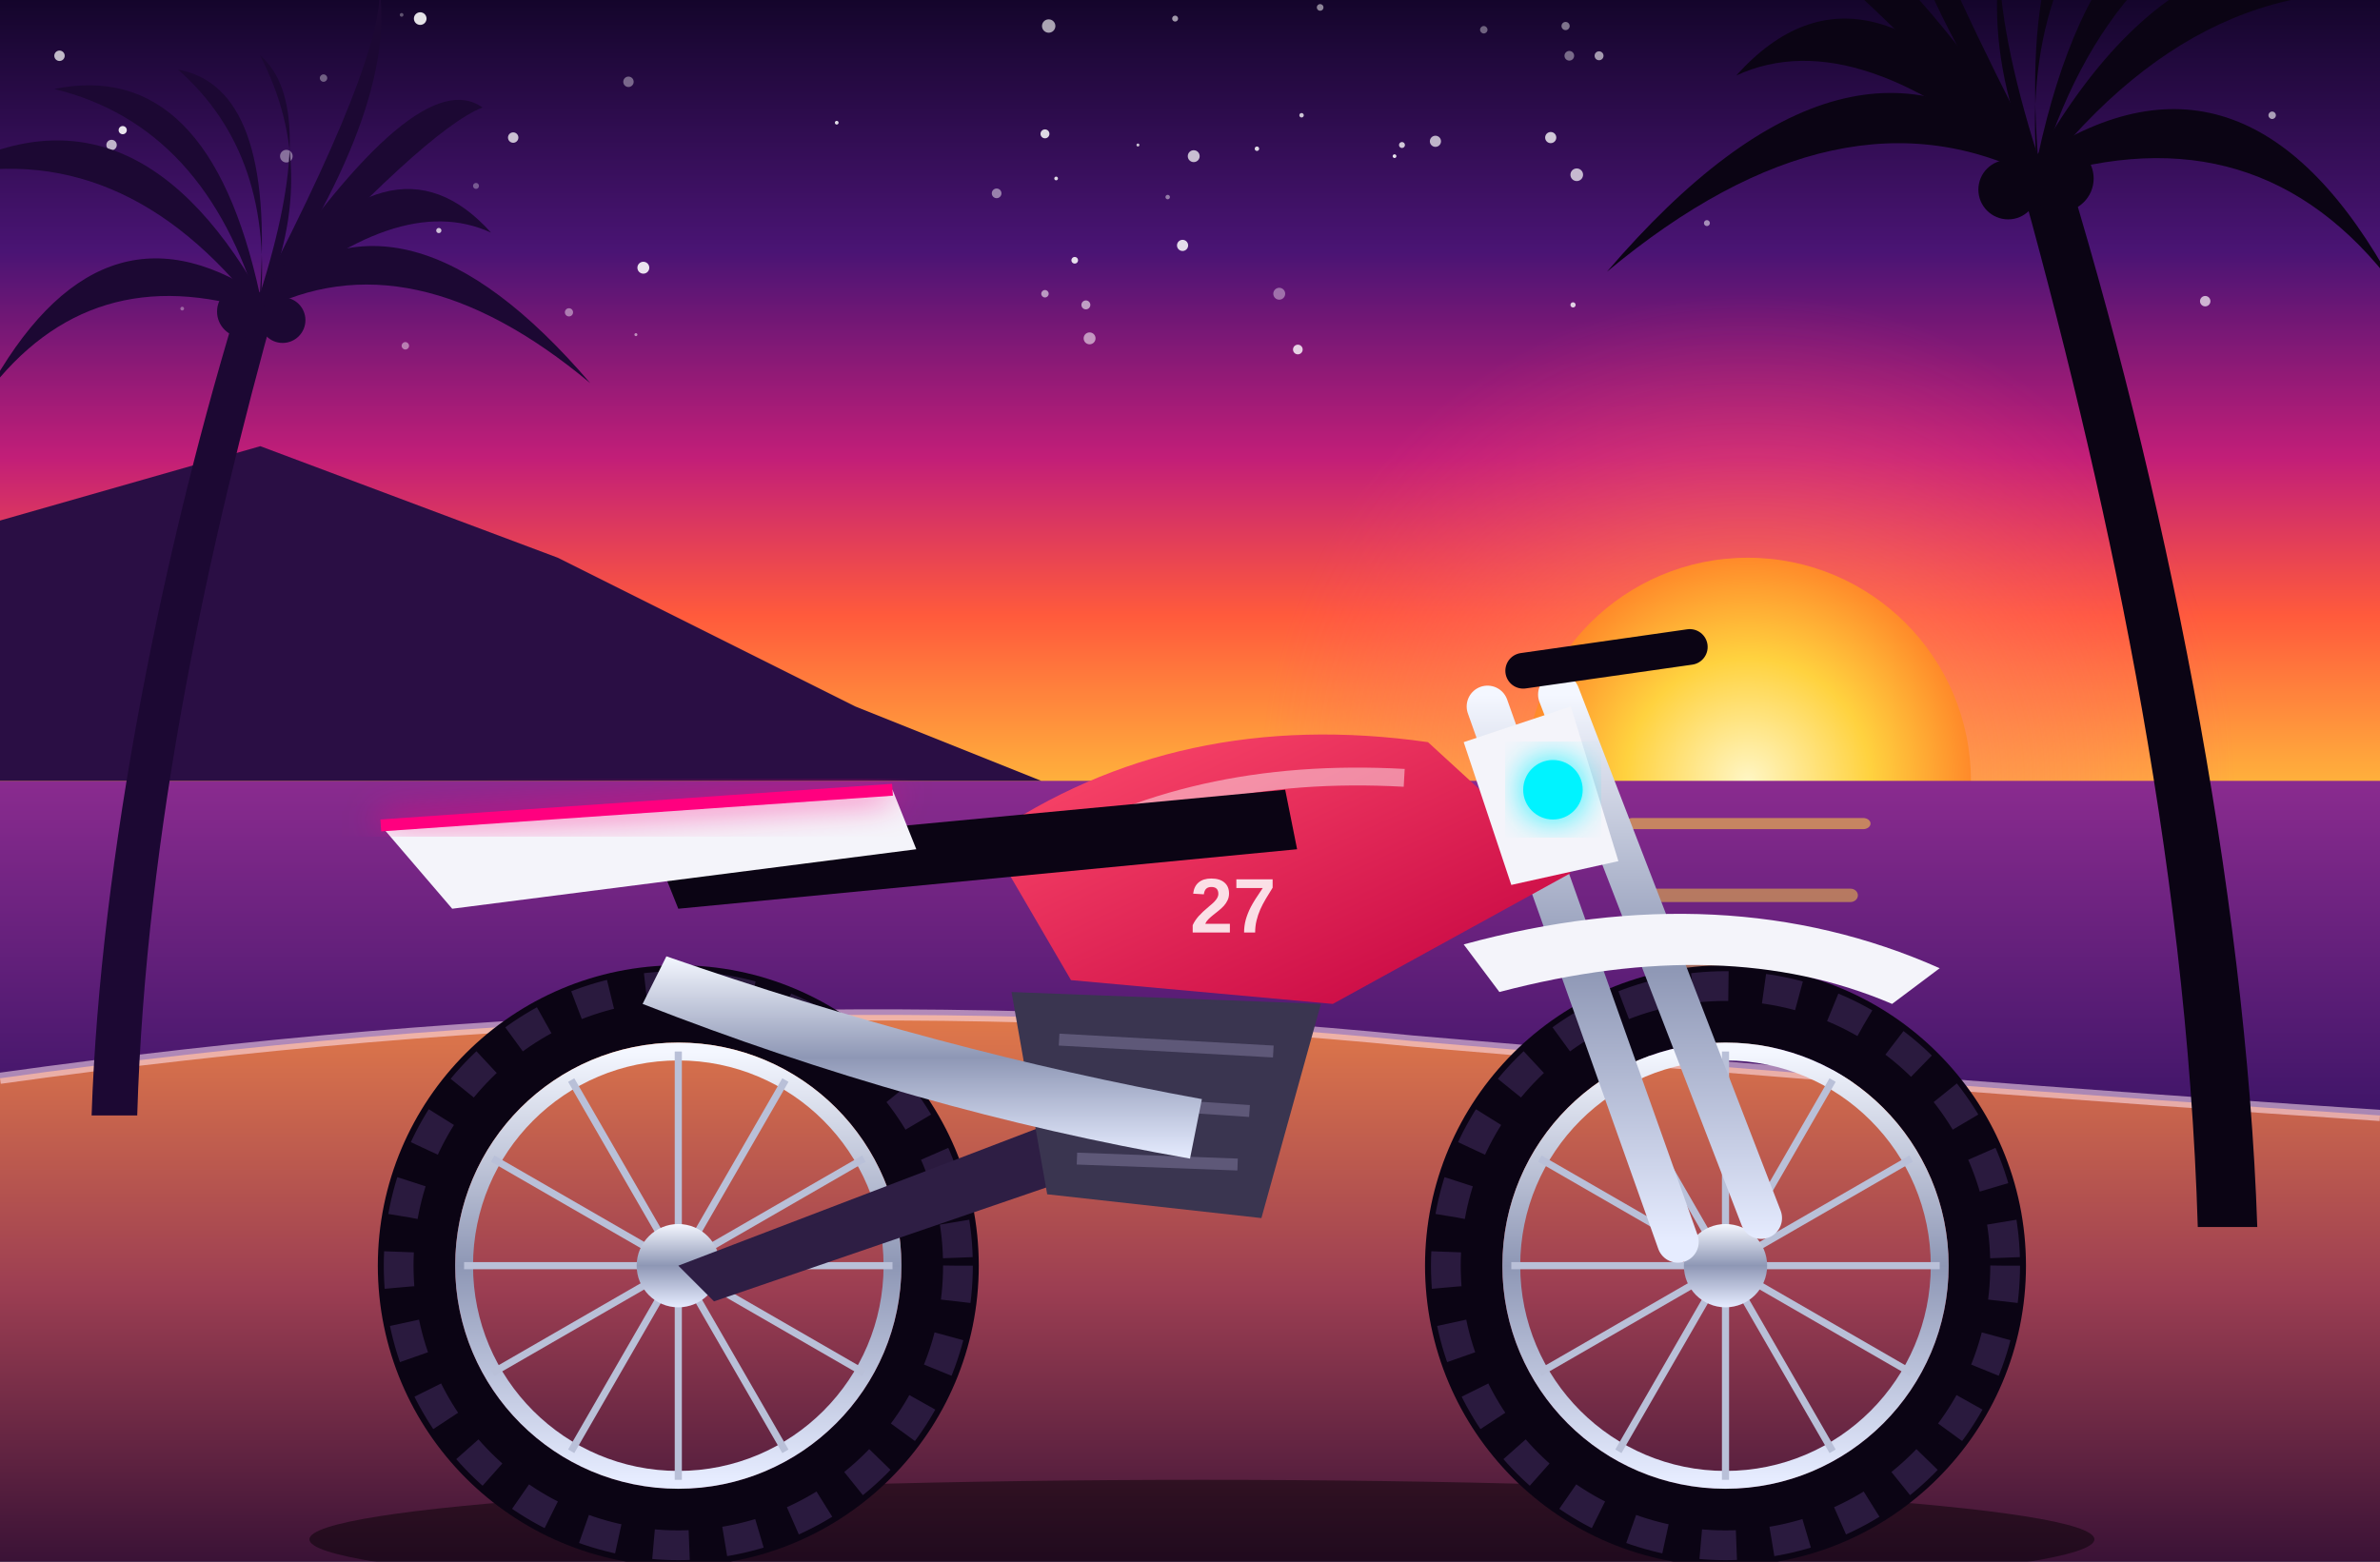
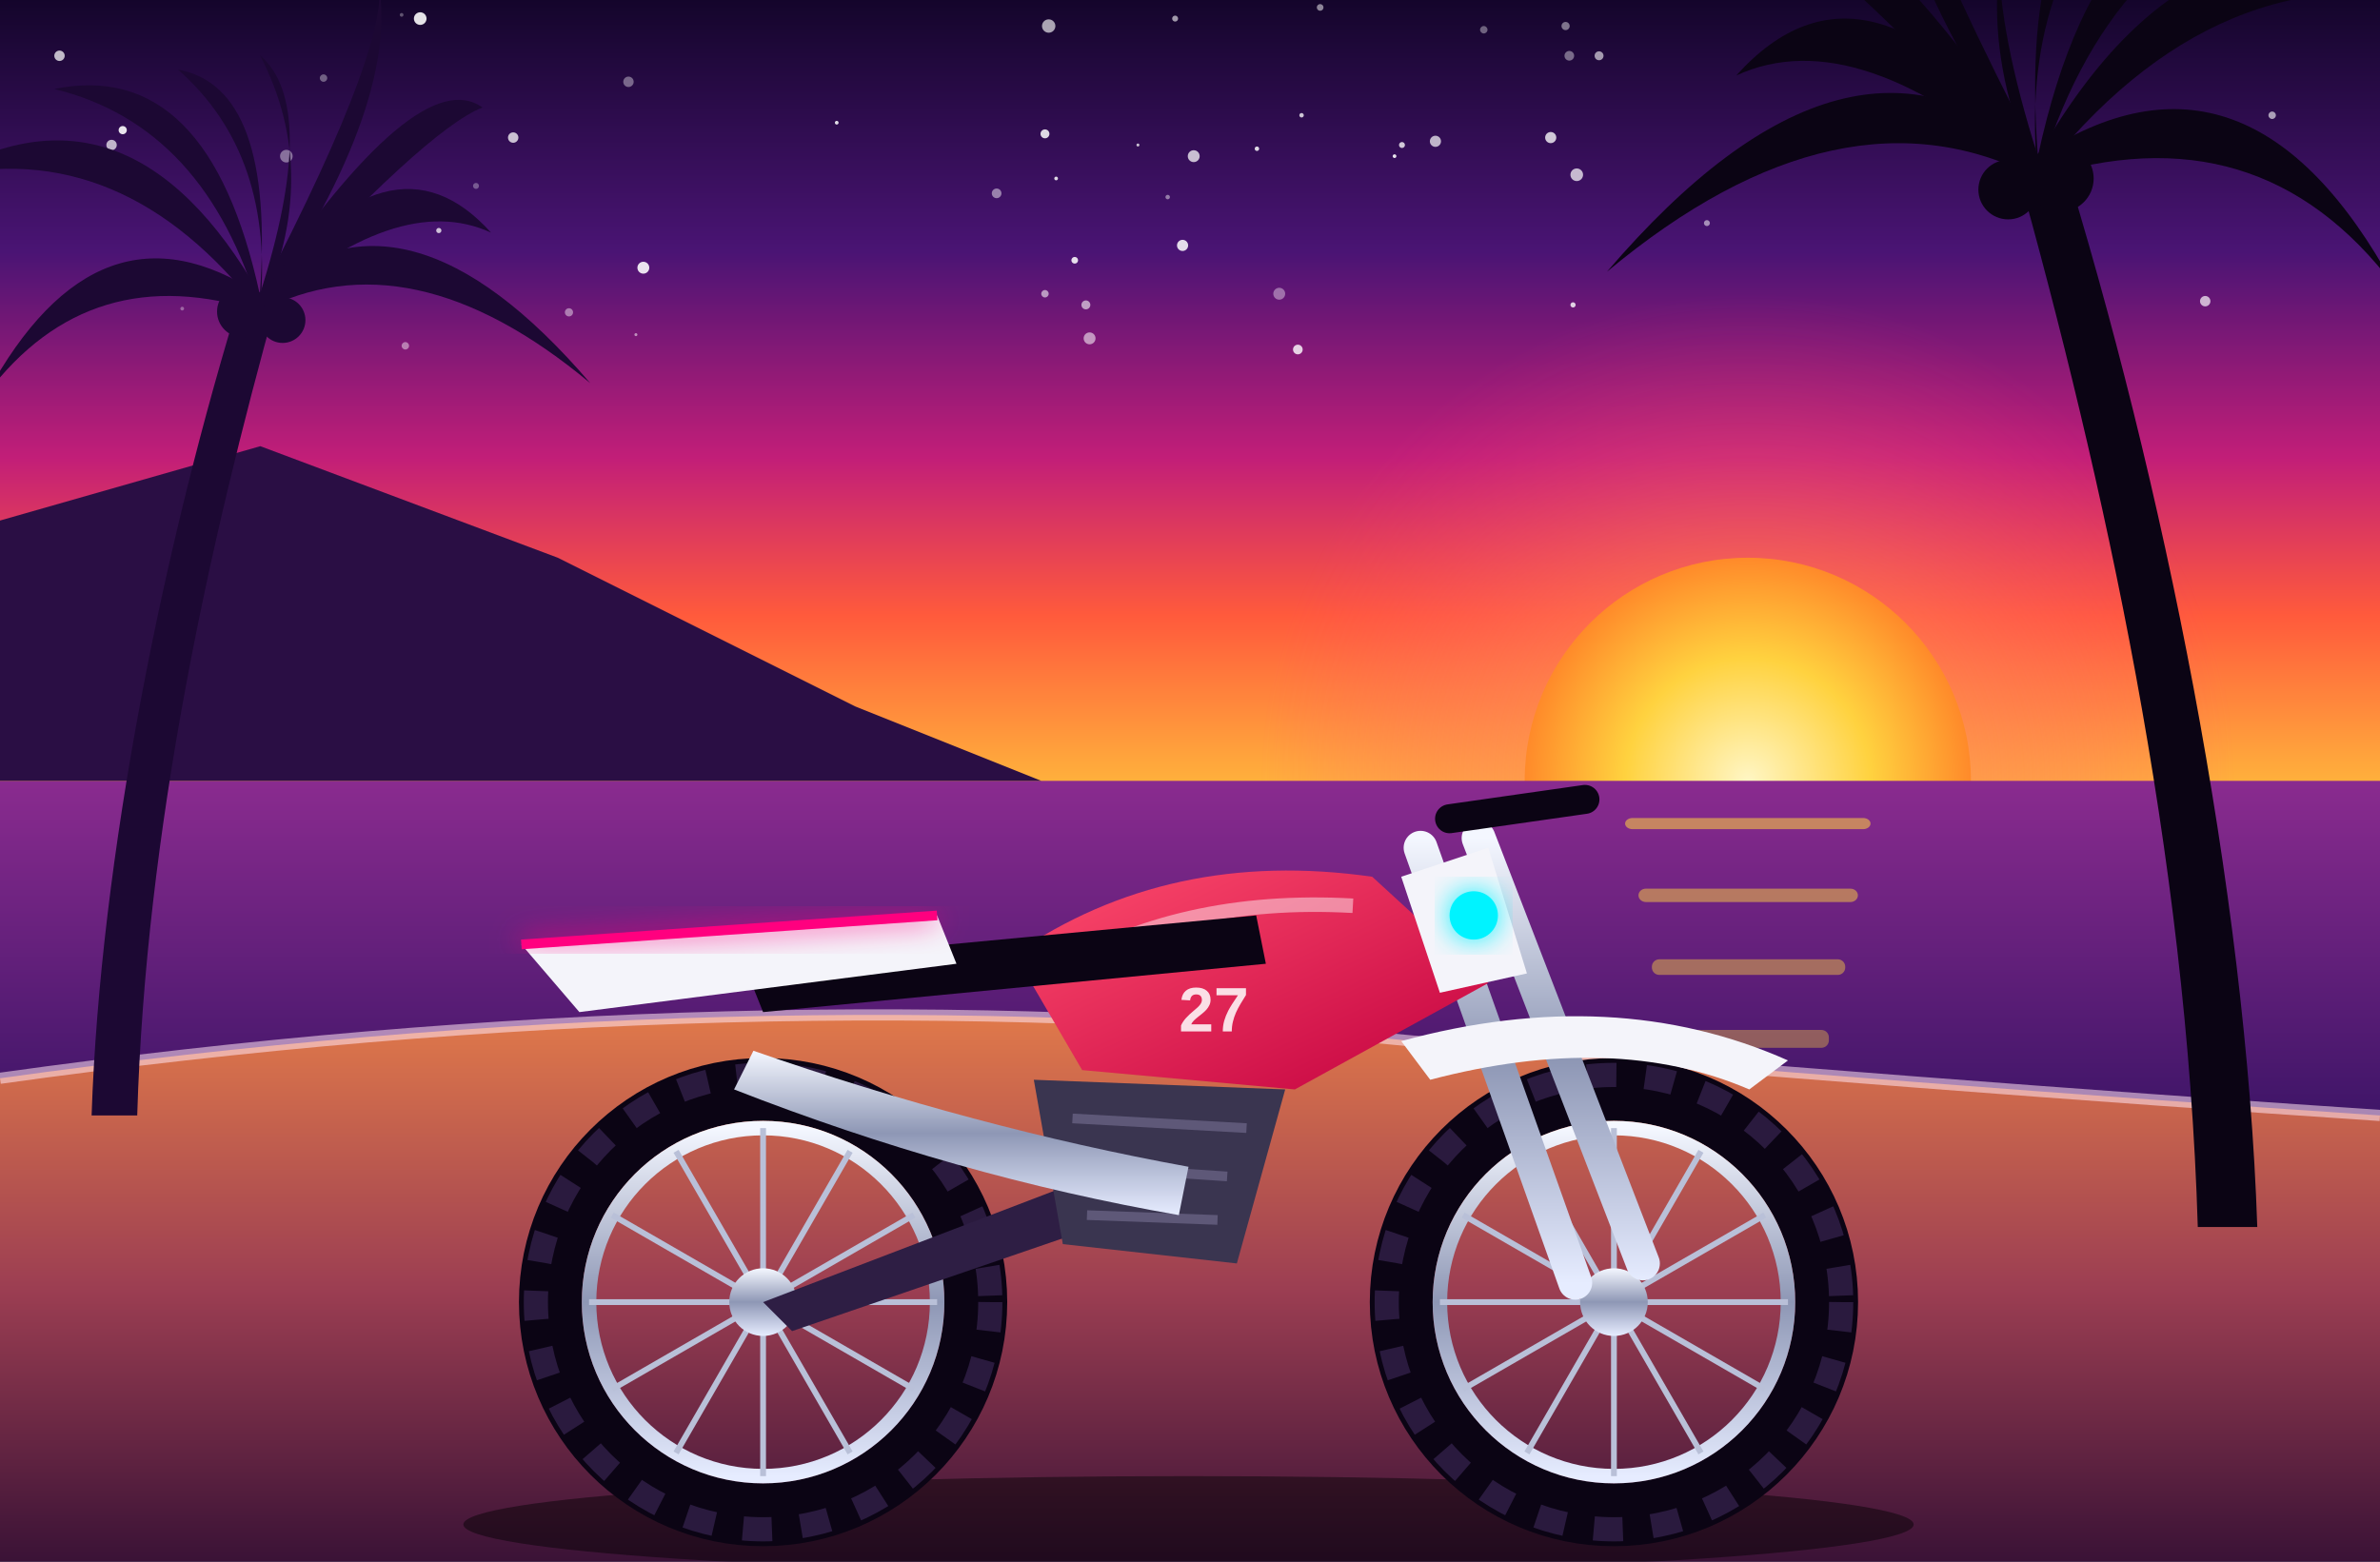
<svg xmlns="http://www.w3.org/2000/svg" viewBox="0 0 640 420" preserveAspectRatio="xMidYMid slice" role="img" aria-label="Illustration: dirt bike">
  <defs>
    <linearGradient id="vdirtbike-sky" x1="0" y1="0" x2="0" y2="1">
      <stop offset="0" stop-color="#14052B" />
      <stop offset=".32" stop-color="#4A1474" />
      <stop offset=".58" stop-color="#C21E78" />
      <stop offset=".78" stop-color="#FF5A3C" />
      <stop offset="1" stop-color="#FFB43C" />
    </linearGradient>
    <radialGradient id="vdirtbike-sun" cx=".5" cy=".5" r=".5">
      <stop offset="0" stop-color="#FFF6C4" />
      <stop offset=".55" stop-color="#FFD23F" />
      <stop offset="1" stop-color="#FF8A2A" />
    </radialGradient>
    <radialGradient id="vdirtbike-sunglow" cx=".5" cy=".5" r=".5">
      <stop offset="0" stop-color="#FFB347" stop-opacity=".75" />
      <stop offset="1" stop-color="#FF3D7F" stop-opacity="0" />
    </radialGradient>
    <linearGradient id="vdirtbike-sea" x1="0" y1="0" x2="0" y2="1">
      <stop offset="0" stop-color="#8A2B8F" />
      <stop offset=".45" stop-color="#3B1466" />
      <stop offset="1" stop-color="#1A0838" />
    </linearGradient>
    <linearGradient id="vdirtbike-sand" x1="0" y1="0" x2="0" y2="1">
      <stop offset="0" stop-color="#E0794A" />
      <stop offset=".5" stop-color="#9C3E52" />
      <stop offset="1" stop-color="#3A1236" />
    </linearGradient>
    <linearGradient id="vdirtbike-body" x1="0" y1="0" x2="1" y2="1">
      <stop offset="0" stop-color="#B14DFF" />
      <stop offset=".55" stop-color="#7A1FD1" />
      <stop offset="1" stop-color="#FF007F" />
    </linearGradient>
    <linearGradient id="vdirtbike-red" x1="0" y1="0" x2="1" y2="1">
      <stop offset="0" stop-color="#FF4D6D" />
      <stop offset="1" stop-color="#C2003F" />
    </linearGradient>
    <linearGradient id="vdirtbike-teal" x1="0" y1="0" x2="1" y2="1">
      <stop offset="0" stop-color="#3FF2E0" />
      <stop offset="1" stop-color="#0A7FA8" />
    </linearGradient>
    <linearGradient id="vdirtbike-chrome" x1="0" y1="0" x2="0" y2="1">
      <stop offset="0" stop-color="#F4F7FF" />
      <stop offset=".5" stop-color="#8E97B5" />
      <stop offset="1" stop-color="#E6ECFF" />
    </linearGradient>
    <filter id="vdirtbike-glow" x="-30%" y="-30%" width="160%" height="160%">
      <feGaussianBlur stdDeviation="3" result="b" />
      <feMerge>
        <feMergeNode in="b" />
        <feMergeNode in="SourceGraphic" />
      </feMerge>
    </filter>
    <filter id="vdirtbike-soft" x="-50%" y="-50%" width="200%" height="200%">
      <feGaussianBlur stdDeviation="14" />
    </filter>
  </defs>
  <rect width="640" height="212" fill="url(#vdirtbike-sky)" />
  <circle cx="314" cy="53" r="0.6" fill="#fff" opacity="0.45" />
  <circle cx="284" cy="48" r="0.5" fill="#fff" opacity="0.83" />
  <circle cx="377" cy="39" r="0.8" fill="#fff" opacity="0.77" />
  <circle cx="421" cy="7" r="1.1" fill="#fff" opacity="0.44" />
  <circle cx="430" cy="15" r="1.2" fill="#fff" opacity="0.59" />
  <circle cx="113" cy="5" r="1.7" fill="#fff" opacity="0.88" />
  <circle cx="77" cy="42" r="1.7" fill="#fff" opacity="0.41" />
  <circle cx="268" cy="52" r="1.3" fill="#fff" opacity="0.47" />
  <circle cx="109" cy="93" r="1.0" fill="#fff" opacity="0.44" />
  <circle cx="350" cy="31" r="0.6" fill="#fff" opacity="0.76" />
  <circle cx="225" cy="33" r="0.5" fill="#fff" opacity="0.86" />
  <circle cx="153" cy="84" r="1.1" fill="#fff" opacity="0.44" />
  <circle cx="386" cy="38" r="1.5" fill="#fff" opacity="0.69" />
  <circle cx="87" cy="21" r="1.0" fill="#fff" opacity="0.35" />
  <circle cx="30" cy="39" r="1.4" fill="#fff" opacity="0.69" />
  <circle cx="611" cy="31" r="1.0" fill="#fff" opacity="0.60" />
  <circle cx="281" cy="79" r="1.0" fill="#fff" opacity="0.56" />
  <circle cx="169" cy="22" r="1.4" fill="#fff" opacity="0.38" />
  <circle cx="173" cy="72" r="1.6" fill="#fff" opacity="0.88" />
  <circle cx="593" cy="81" r="1.4" fill="#fff" opacity="0.68" />
  <circle cx="355" cy="2" r="0.9" fill="#fff" opacity="0.51" />
  <circle cx="138" cy="37" r="1.4" fill="#fff" opacity="0.74" />
  <circle cx="171" cy="90" r="0.4" fill="#fff" opacity="0.52" />
  <circle cx="375" cy="42" r="0.5" fill="#fff" opacity="0.89" />
  <circle cx="292" cy="82" r="1.2" fill="#fff" opacity="0.58" />
  <circle cx="80" cy="75" r="1.7" fill="#fff" opacity="0.46" />
  <circle cx="16" cy="15" r="1.4" fill="#fff" opacity="0.72" />
  <circle cx="423" cy="82" r="0.7" fill="#fff" opacity="0.80" />
  <circle cx="108" cy="4" r="0.5" fill="#fff" opacity="0.31" />
  <circle cx="344" cy="79" r="1.6" fill="#fff" opacity="0.39" />
  <circle cx="316" cy="5" r="0.8" fill="#fff" opacity="0.59" />
  <circle cx="41" cy="34" r="0.7" fill="#fff" opacity="0.48" />
  <circle cx="506" cy="13" r="0.6" fill="#fff" opacity="0.30" />
  <circle cx="399" cy="8" r="1.0" fill="#fff" opacity="0.37" />
  <circle cx="306" cy="39" r="0.4" fill="#fff" opacity="0.75" />
  <circle cx="289" cy="70" r="0.9" fill="#fff" opacity="0.86" />
  <circle cx="459" cy="60" r="0.8" fill="#fff" opacity="0.52" />
  <circle cx="49" cy="83" r="0.5" fill="#fff" opacity="0.34" />
  <circle cx="119" cy="29" r="0.4" fill="#fff" opacity="0.66" />
  <circle cx="281" cy="36" r="1.2" fill="#fff" opacity="0.84" />
  <circle cx="338" cy="40" r="0.6" fill="#fff" opacity="0.84" />
  <circle cx="424" cy="47" r="1.7" fill="#fff" opacity="0.71" />
  <circle cx="293" cy="91" r="1.6" fill="#fff" opacity="0.55" />
  <circle cx="318" cy="66" r="1.5" fill="#fff" opacity="0.85" />
  <circle cx="349" cy="94" r="1.3" fill="#fff" opacity="0.80" />
  <circle cx="282" cy="7" r="1.8" fill="#fff" opacity="0.63" />
  <circle cx="417" cy="37" r="1.5" fill="#fff" opacity="0.77" />
  <circle cx="321" cy="42" r="1.6" fill="#fff" opacity="0.73" />
  <circle cx="33" cy="35" r="1.1" fill="#fff" opacity="0.89" />
  <circle cx="422" cy="15" r="1.3" fill="#fff" opacity="0.40" />
  <circle cx="128" cy="50" r="0.8" fill="#fff" opacity="0.31" />
  <circle cx="614" cy="49" r="0.4" fill="#fff" opacity="0.53" />
  <circle cx="118" cy="62" r="0.7" fill="#fff" opacity="0.74" />
  <circle cx="470" cy="210" r="132" fill="url(#vdirtbike-sunglow)" />
  <circle cx="470" cy="210" r="60" fill="url(#vdirtbike-sun)" />
  <rect y="210" width="640" height="210" fill="url(#vdirtbike-sea)" />
  <rect x="437" y="220" width="66" height="3" rx="2" fill="#FFD23F" opacity="0.55" />
  <rect x="440.6" y="239" width="59" height="3.6" rx="2" fill="#FFD23F" opacity="0.49" />
  <rect x="444.2" y="258" width="52" height="4.2" rx="2" fill="#FFD23F" opacity="0.43" />
  <rect x="447.8" y="277" width="44" height="4.8" rx="2" fill="#FFD23F" opacity="0.37" />
  <rect x="451.4" y="296" width="37" height="5.4" rx="2" fill="#FFD23F" opacity="0.31" />
  <rect x="455" y="315" width="30" height="6" rx="2" fill="#FFD23F" opacity="0.25" />
  <rect x="458.6" y="333" width="23" height="6.6" rx="2" fill="#FFD23F" opacity="0.19" />
  <path d="M0 210 L0 140 L70 120 L150 150 L230 190 L280 210 Z" fill="#2A0E44" />
  <path d="M0 420 L0 290 Q200 262 380 280 Q520 292 640 300 L640 420 Z" fill="url(#vdirtbike-sand)" />
  <path d="M0 290 Q200 262 380 280 Q520 292 640 300" fill="none" stroke="#FFE3F2" stroke-opacity=".55" stroke-width="3" />
  <g transform="translate(600 330) scale(-1 1)" fill="#0B0414">
    <path d="M-7 0 C-4 -90 18 -200 46 -290 L58 -286 C34 -200 12 -100 9 0 Z" />
    <g transform="translate(52 -288)">
      <path d="M0 0 Q-46.1 -80.6 -112.8 -41.0 Q-48.4 -56.6 0 6 Z" />
      <path d="M0 0 Q-18.0 -83.1 -72.1 -72.1 Q-18.9 -59.1 0 6 Z" />
      <path d="M0 0 Q5.4 -72.7 -28.7 -78.9 Q5.6 -48.7 0 6 Z" />
      <path d="M0 0 Q48.7 -93.5 41.0 -112.8 Q51.1 -69.5 0 6 Z" />
      <path d="M0 0 Q55.5 -81.8 78.1 -65.6 Q58.2 -57.8 0 6 Z" />
      <path d="M0 0 Q46.0 -60.8 81.1 -21.7 Q48.3 -36.8 0 6 Z" />
      <path d="M0 0 Q50.2 -45.6 115.9 31.1 Q52.7 -21.6 0 6 Z" />
      <path d="M0 0 Q-56.6 -37.2 -95.8 34.9 Q-59.5 -13.2 0 6 Z" />
      <path d="M0 0 Q21.0 -66.0 -0.0 -84.0 Q22.0 -42.0 0 6 Z" />
      <circle cx="-6" cy="6" r="9" />
      <circle cx="8" cy="9" r="8" />
    </g>
  </g>
  <g transform="translate(30 300) scale(0.7666667 0.7666667)" fill="#1C0833">
    <path d="M-7 0 C-4 -90 18 -200 46 -290 L58 -286 C34 -200 12 -100 9 0 Z" />
    <g transform="translate(52 -288)">
      <path d="M0 0 Q-46.1 -80.6 -112.8 -41.0 Q-48.4 -56.6 0 6 Z" />
      <path d="M0 0 Q-18.0 -83.1 -72.1 -72.1 Q-18.9 -59.1 0 6 Z" />
      <path d="M0 0 Q5.4 -72.7 -28.7 -78.9 Q5.6 -48.7 0 6 Z" />
      <path d="M0 0 Q48.7 -93.5 41.0 -112.8 Q51.1 -69.5 0 6 Z" />
      <path d="M0 0 Q55.5 -81.8 78.1 -65.6 Q58.2 -57.8 0 6 Z" />
      <path d="M0 0 Q46.0 -60.8 81.1 -21.7 Q48.3 -36.8 0 6 Z" />
      <path d="M0 0 Q50.2 -45.6 115.9 31.1 Q52.7 -21.6 0 6 Z" />
      <path d="M0 0 Q-56.6 -37.2 -95.8 34.9 Q-59.5 -13.2 0 6 Z" />
      <path d="M0 0 Q21.0 -66.0 -0.0 -84.0 Q22.0 -42.0 0 6 Z" />
      <circle cx="-6" cy="6" r="9" />
      <circle cx="8" cy="9" r="8" />
    </g>
  </g>
-   <g transform="translate(80 110) scale(1.6)">
+   <g transform="translate(122 163) scale(1.3)">
    <g>
      <ellipse cx="152" cy="190" rx="150" ry="10" fill="#000" opacity=".45" />
      <circle cx="64" cy="144" r="44" fill="none" stroke="#0B0414" stroke-width="13" />
      <circle cx="64" cy="144" r="47" fill="none" stroke="#2A1A3E" stroke-width="5" stroke-dasharray="6 6" />
      <circle cx="64" cy="144" r="36" fill="none" stroke="url(#vdirtbike-chrome)" stroke-width="3" />
      <line x1="64" y1="144" x2="100.0" y2="144.0" stroke="#B9C0D8" stroke-width="1.2" />
      <line x1="64" y1="144" x2="95.2" y2="162.0" stroke="#B9C0D8" stroke-width="1.2" />
      <line x1="64" y1="144" x2="82.0" y2="175.2" stroke="#B9C0D8" stroke-width="1.2" />
      <line x1="64" y1="144" x2="64.0" y2="180.0" stroke="#B9C0D8" stroke-width="1.2" />
      <line x1="64" y1="144" x2="46.0" y2="175.2" stroke="#B9C0D8" stroke-width="1.2" />
      <line x1="64" y1="144" x2="32.8" y2="162.0" stroke="#B9C0D8" stroke-width="1.2" />
      <line x1="64" y1="144" x2="28.0" y2="144.0" stroke="#B9C0D8" stroke-width="1.2" />
      <line x1="64" y1="144" x2="32.8" y2="126.0" stroke="#B9C0D8" stroke-width="1.2" />
      <line x1="64" y1="144" x2="46.0" y2="112.8" stroke="#B9C0D8" stroke-width="1.2" />
      <line x1="64" y1="144" x2="64.0" y2="108.0" stroke="#B9C0D8" stroke-width="1.2" />
      <line x1="64" y1="144" x2="82.0" y2="112.8" stroke="#B9C0D8" stroke-width="1.2" />
      <line x1="64" y1="144" x2="95.2" y2="126.0" stroke="#B9C0D8" stroke-width="1.2" />
      <circle cx="64" cy="144" r="7" fill="url(#vdirtbike-chrome)" />
      <circle cx="240" cy="144" r="44" fill="none" stroke="#0B0414" stroke-width="13" />
      <circle cx="240" cy="144" r="47" fill="none" stroke="#2A1A3E" stroke-width="5" stroke-dasharray="6 6" />
      <circle cx="240" cy="144" r="36" fill="none" stroke="url(#vdirtbike-chrome)" stroke-width="3" />
      <line x1="240" y1="144" x2="276.0" y2="144.0" stroke="#B9C0D8" stroke-width="1.2" />
      <line x1="240" y1="144" x2="271.2" y2="162.0" stroke="#B9C0D8" stroke-width="1.2" />
      <line x1="240" y1="144" x2="258.0" y2="175.2" stroke="#B9C0D8" stroke-width="1.2" />
      <line x1="240" y1="144" x2="240.0" y2="180.0" stroke="#B9C0D8" stroke-width="1.2" />
      <line x1="240" y1="144" x2="222.0" y2="175.2" stroke="#B9C0D8" stroke-width="1.2" />
      <line x1="240" y1="144" x2="208.8" y2="162.0" stroke="#B9C0D8" stroke-width="1.2" />
      <line x1="240" y1="144" x2="204.0" y2="144.0" stroke="#B9C0D8" stroke-width="1.2" />
      <line x1="240" y1="144" x2="208.8" y2="126.0" stroke="#B9C0D8" stroke-width="1.2" />
      <line x1="240" y1="144" x2="222.0" y2="112.8" stroke="#B9C0D8" stroke-width="1.2" />
      <line x1="240" y1="144" x2="240.0" y2="108.0" stroke="#B9C0D8" stroke-width="1.2" />
      <line x1="240" y1="144" x2="258.0" y2="112.8" stroke="#B9C0D8" stroke-width="1.2" />
      <line x1="240" y1="144" x2="271.2" y2="126.0" stroke="#B9C0D8" stroke-width="1.2" />
      <circle cx="240" cy="144" r="7" fill="url(#vdirtbike-chrome)" />
      <path d="M64 144 L132 118 L140 126 L70 150 Z" fill="#2E1E44" />
      <path d="M232 140 L200 50 M246 136 L212 48" stroke="url(#vdirtbike-chrome)" stroke-width="7" stroke-linecap="round" />
      <path d="M120 98 L172 100 L162 136 L126 132 Z" fill="#3A3550" />
      <path d="M128 106 L164 108 M130 116 L160 118 M131 126 L158 127" stroke="#5E5878" stroke-width="2" />
      <path d="M152 116 Q108 108 62 92 L58 100 Q104 118 150 126 Z" fill="url(#vdirtbike-chrome)" />
      <path d="M116 72 Q148 50 190 56 L214 78 L174 100 L130 96 Z" fill="url(#vdirtbike-red)" />
      <path d="M124 76 Q150 60 186 62" fill="none" stroke="#fff" stroke-opacity=".45" stroke-width="3" />
      <path d="M60 74 L166 64 L168 74 L64 84 Z" fill="#0B0414" />
      <path d="M14 70 L100 64 L104 74 L26 84 Z" fill="#F4F4FA" />
      <path d="M14 70 L100 64" stroke="#FF007F" stroke-width="2" filter="url(#vdirtbike-glow)" />
      <path d="M196 90 Q240 78 276 94 L268 100 Q240 88 202 98 Z" fill="#F4F4FA" />
      <path d="M206 44 L234 40" stroke="#0B0414" stroke-width="6" stroke-linecap="round" />
      <path d="M196 56 L214 50 L222 76 L204 80 Z" fill="#F4F4FA" />
      <circle cx="211" cy="64" r="5" fill="#00F3FF" filter="url(#vdirtbike-glow)" />
      <text x="150" y="88" font-family="Arial Black, Arial, sans-serif" font-size="13" font-weight="900" fill="#fff" opacity=".85">27</text>
    </g>
  </g>
</svg>
